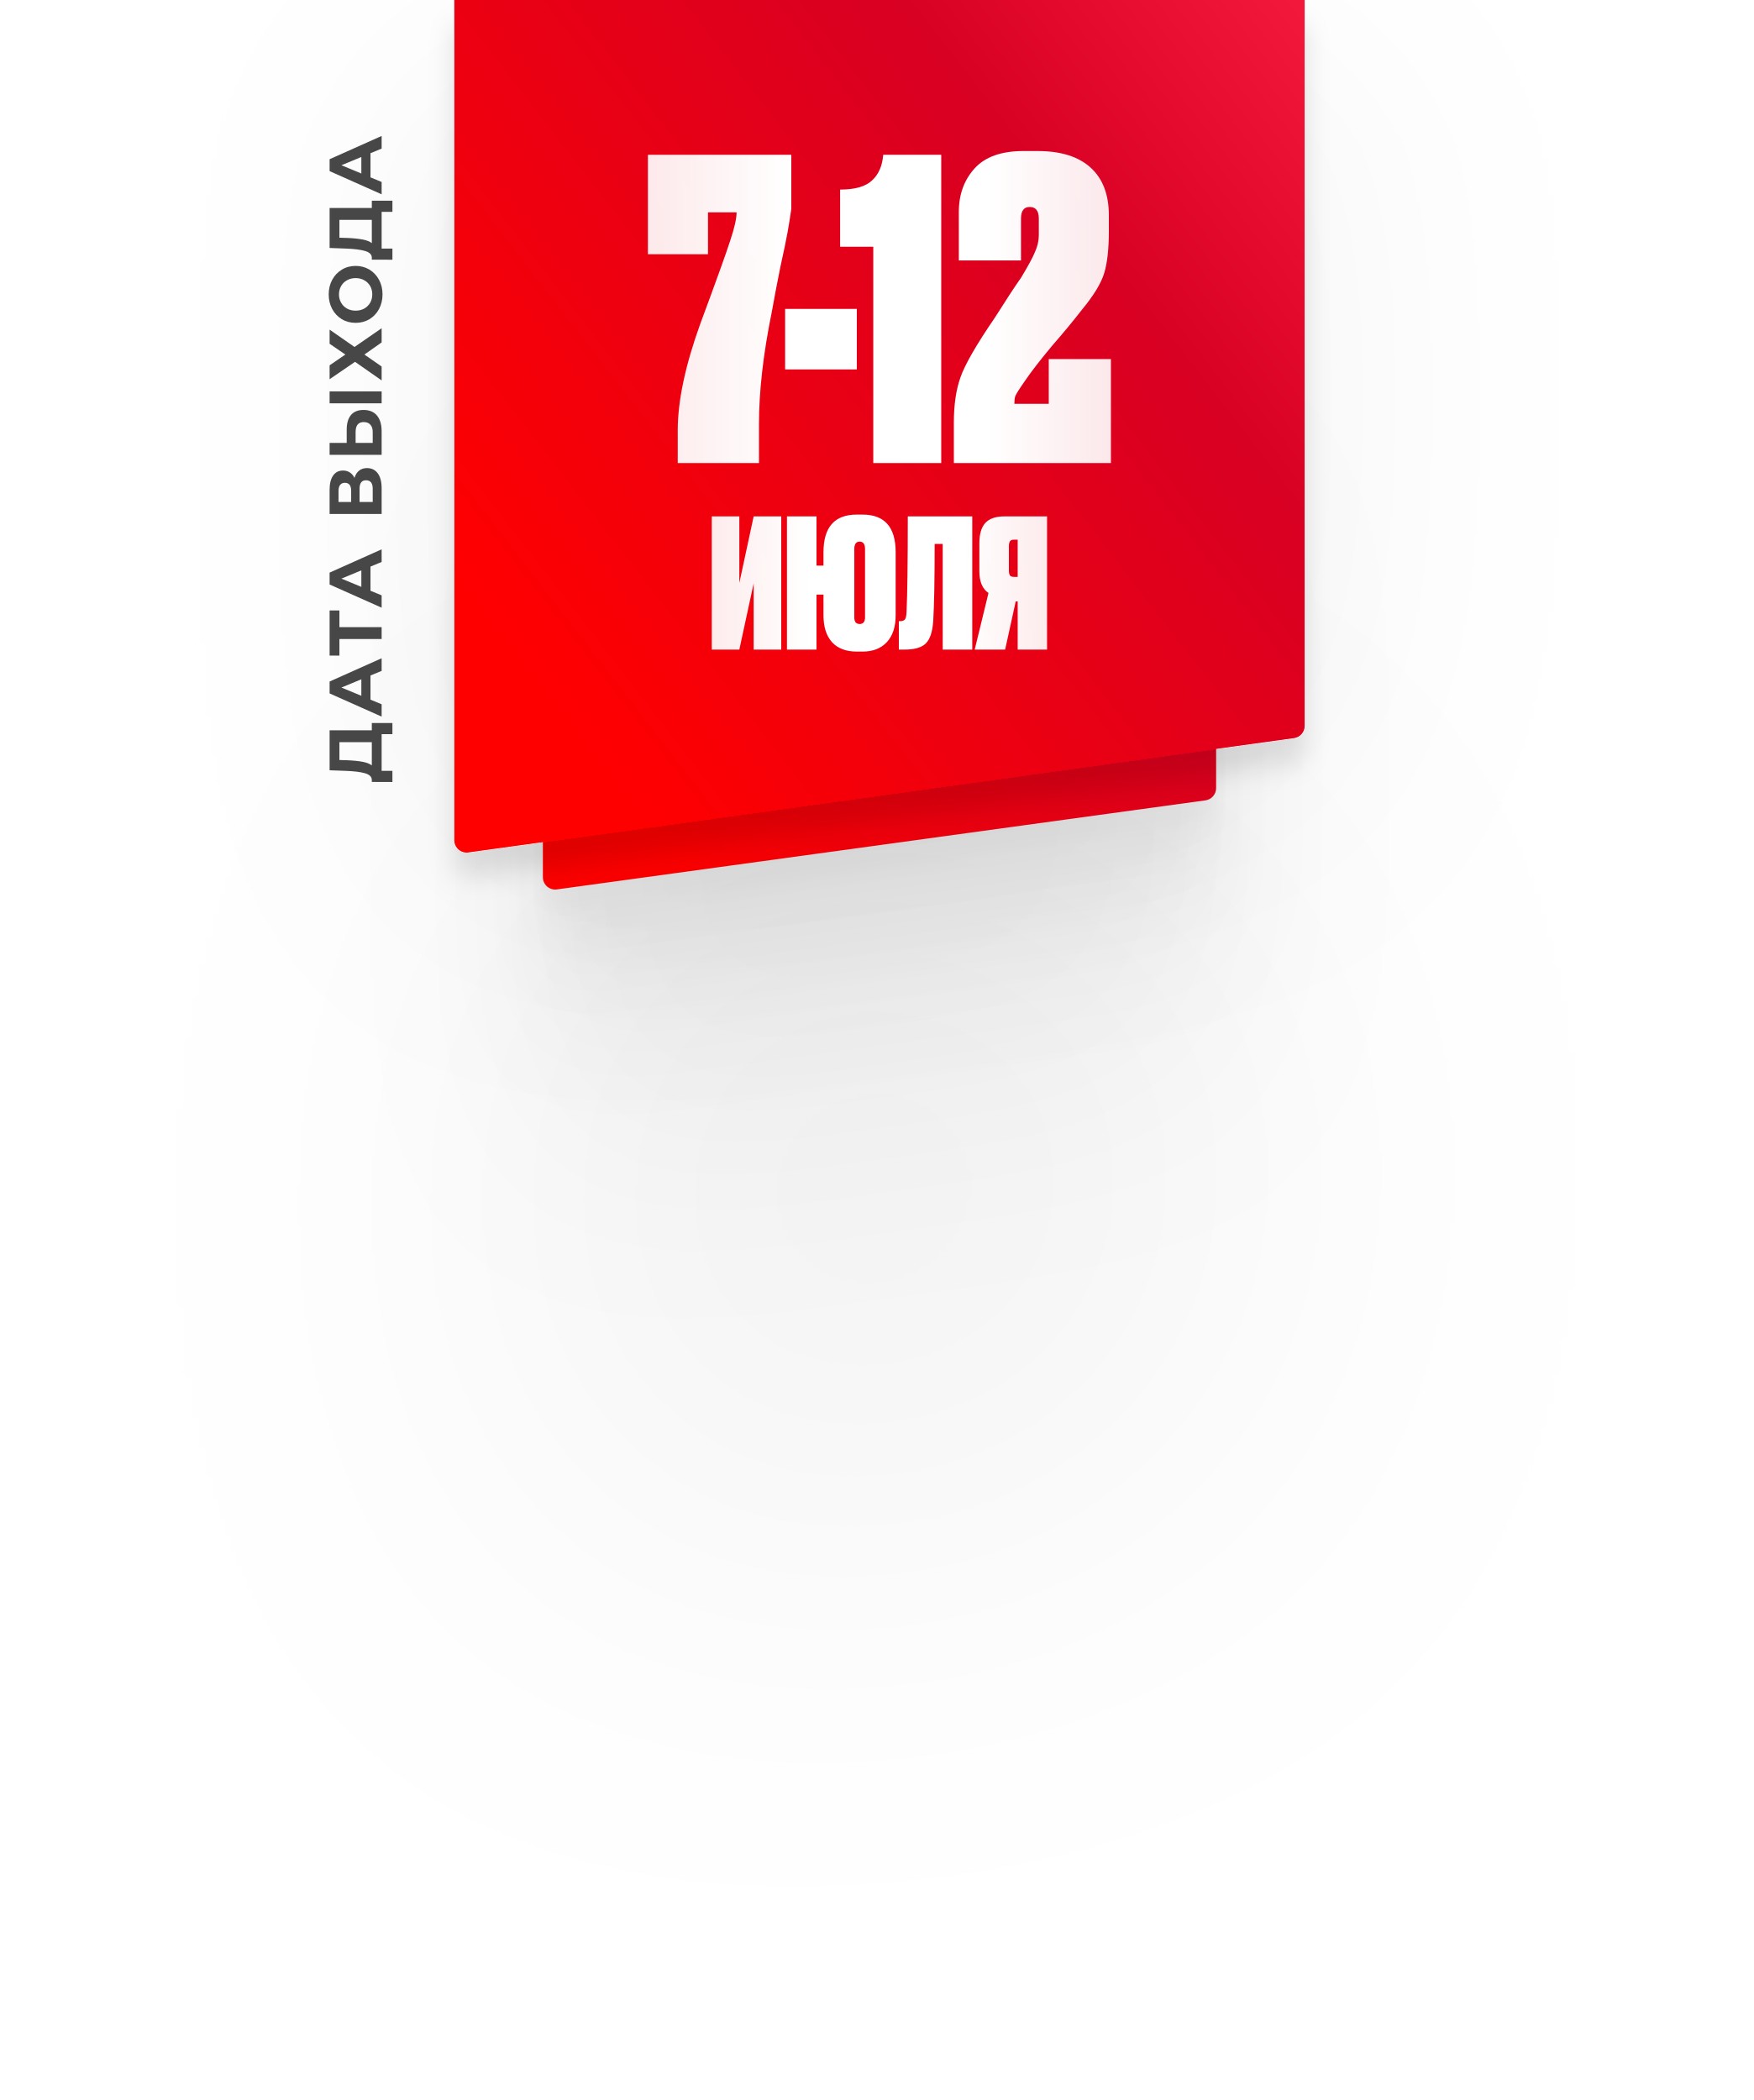
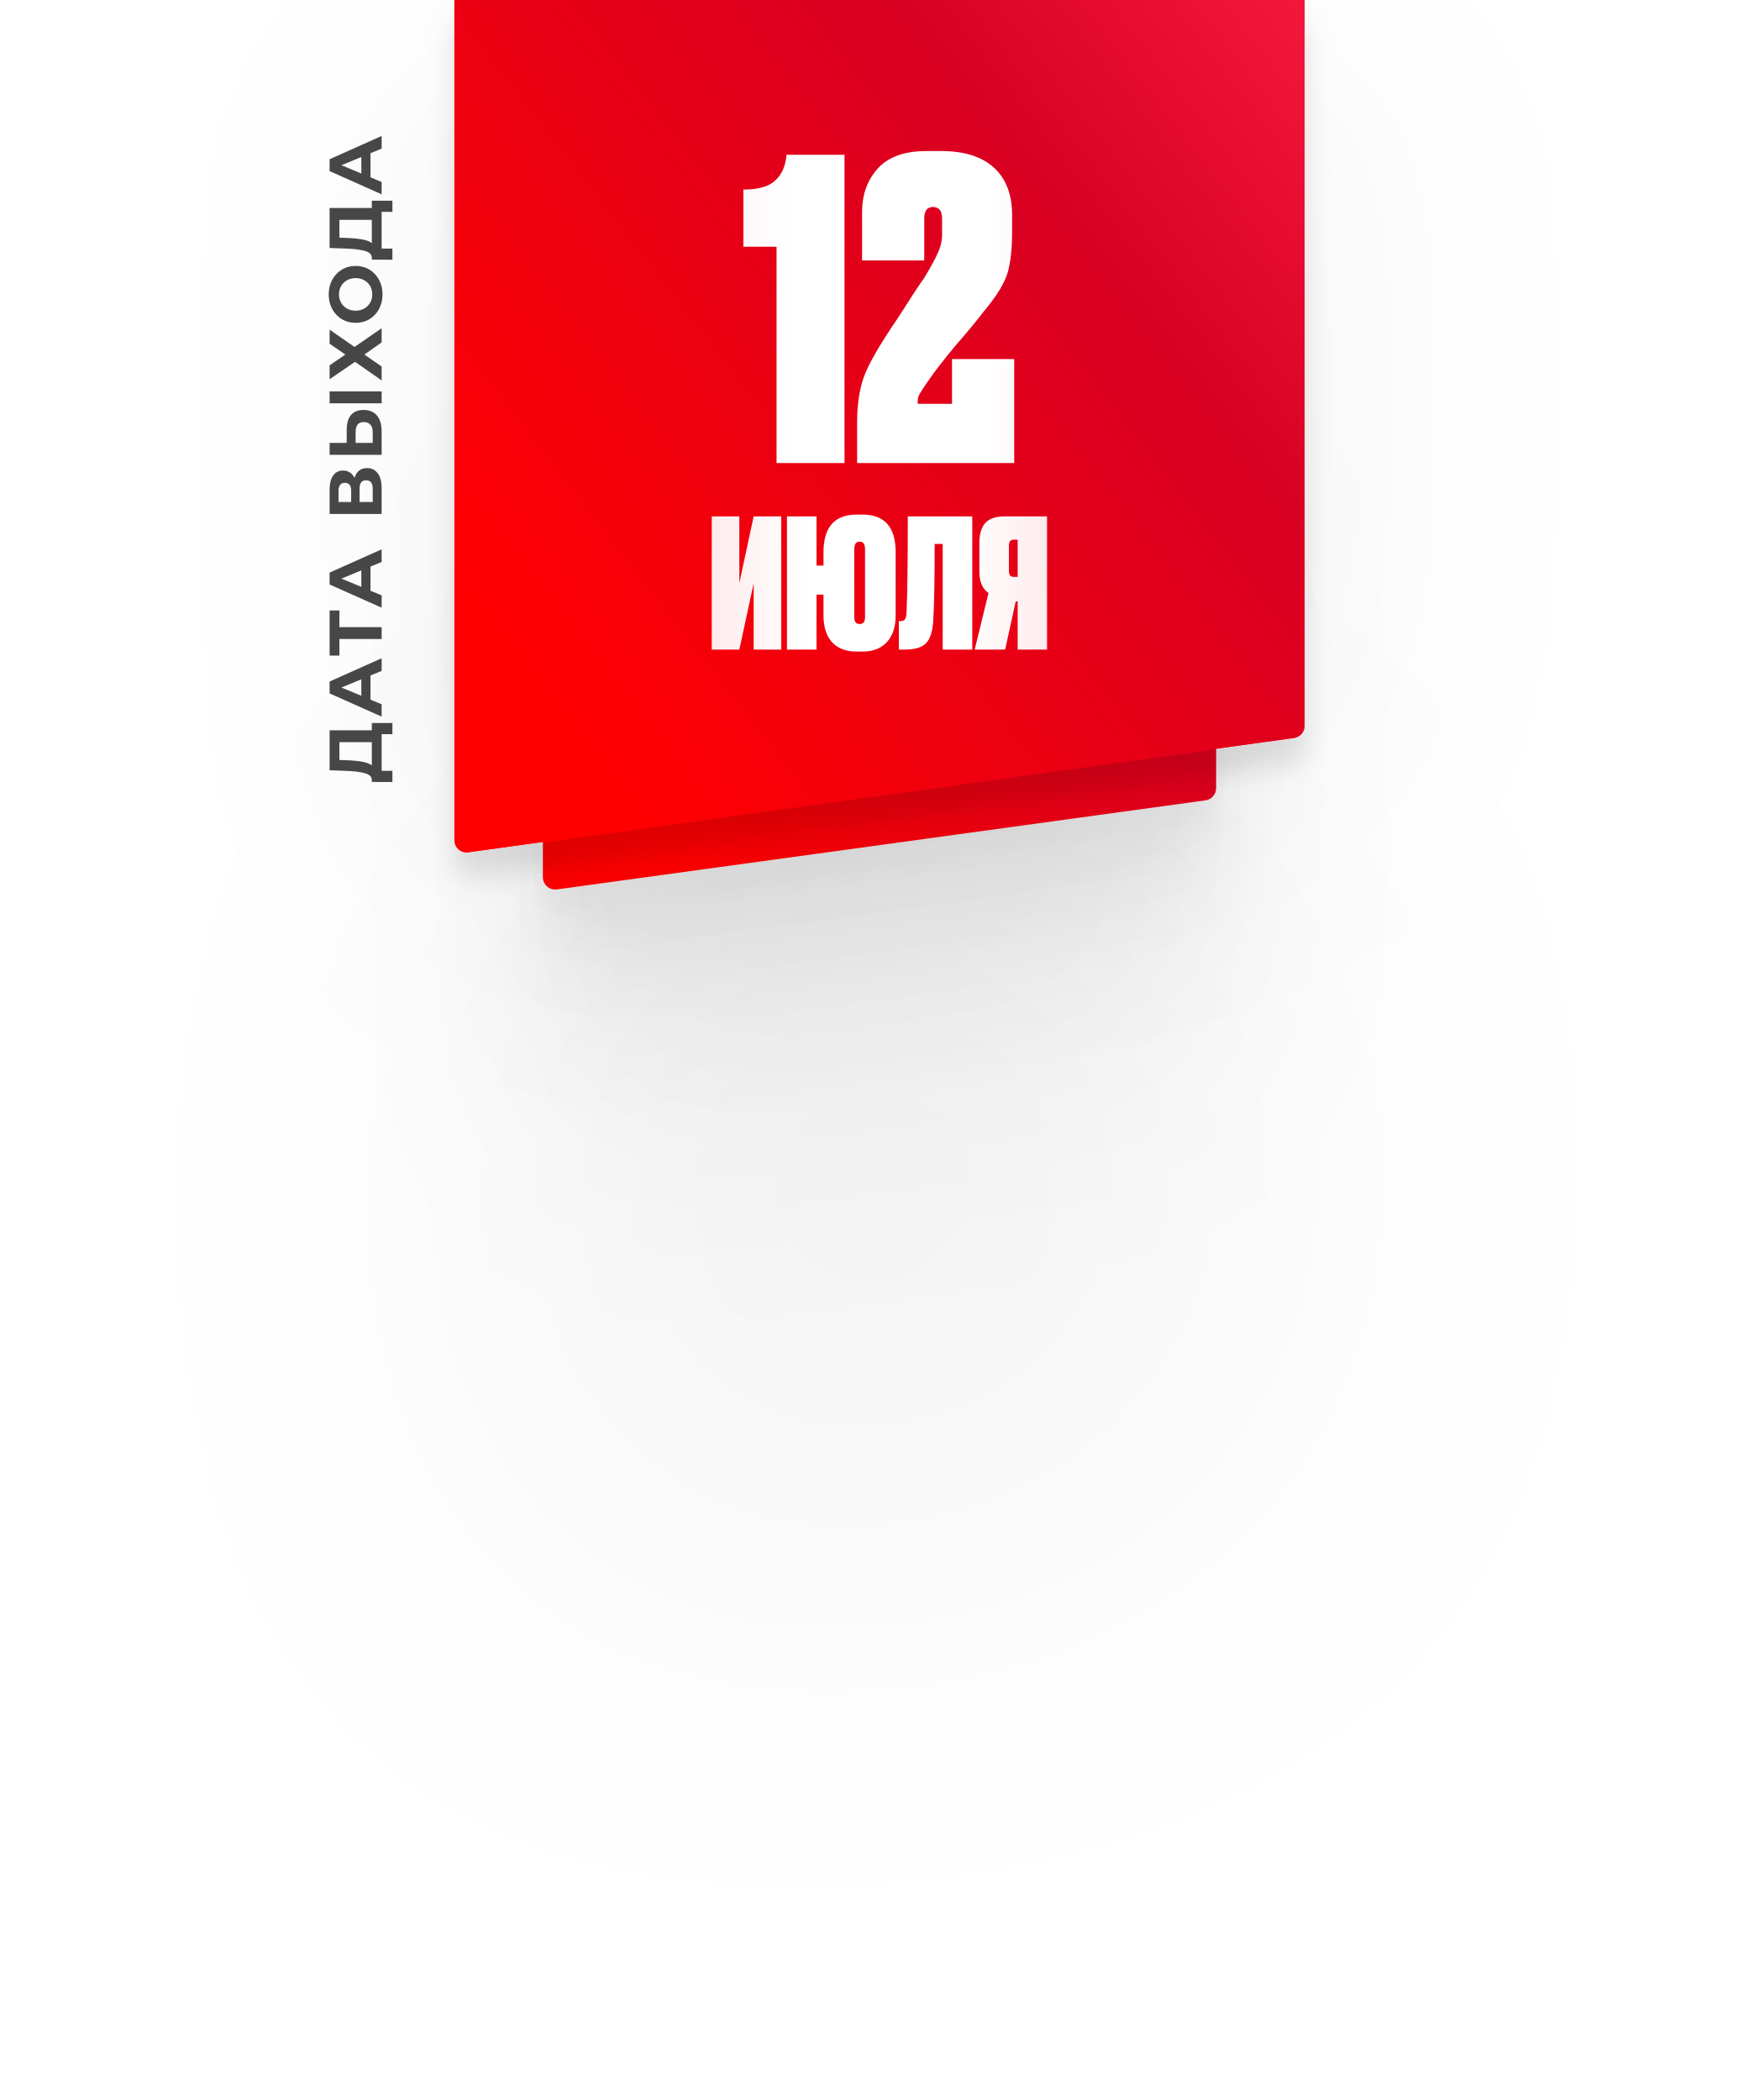
<svg xmlns="http://www.w3.org/2000/svg" width="283" height="339" viewBox="0 0 283 339" fill="none">
  <g filter="url(#filter0_dddddd_202_142)">
    <path d="M87.632 32.655C87.632 31.558 88.521 30.668 89.618 30.668H194.319C195.416 30.668 196.306 31.558 196.306 32.655V127.23C196.306 128.223 195.573 129.063 194.589 129.198L89.889 143.577C88.695 143.741 87.632 142.813 87.632 141.609V32.655Z" fill="url(#paint0_linear_202_142)" />
  </g>
  <g filter="url(#filter1_dd_202_142)">
    <path d="M73.333 -4.29C73.333 -5.387 74.222 -6.277 75.32 -6.277H208.618C209.716 -6.277 210.605 -5.387 210.605 -4.29V117.189C210.605 118.181 209.873 119.021 208.891 119.157L75.592 137.615C74.398 137.781 73.333 136.853 73.333 135.647V-4.29Z" fill="url(#paint1_linear_202_142)" />
  </g>
  <path d="M60.02 116.712L63.344 116.712L63.344 118.512L61.605 118.512L61.605 124.44L63.344 124.44L63.344 126.24L60.02 126.228L60.02 125.892C60.005 125.388 59.636 125.032 58.916 124.824C58.197 124.616 57.169 124.488 55.833 124.44L53.205 124.344L53.205 117.888L60.02 117.888L60.02 116.712ZM56.013 122.724C57.013 122.764 57.852 122.848 58.532 122.976C59.205 123.104 59.7 123.3 60.02 123.564L60.02 119.808L54.788 119.808L54.788 122.688L56.013 122.724ZM59.804 109.045L59.804 112.945L61.605 113.689L61.605 115.681L53.205 111.937L53.205 110.017L61.605 106.261L61.605 108.301L59.804 109.045ZM58.328 109.657L55.112 110.989L58.328 112.321L58.328 109.657ZM54.788 98.549L54.788 101.237L61.605 101.237L61.605 103.157L54.788 103.157L54.788 105.833L53.205 105.833L53.205 98.549L54.788 98.549ZM59.804 91.462L59.804 95.362L61.605 96.106L61.605 98.098L53.205 94.354L53.205 92.434L61.605 88.678L61.605 90.718L59.804 91.462ZM58.328 92.074L55.112 93.406L58.328 94.738L58.328 92.074ZM57.224 77.146C57.377 76.634 57.624 76.242 57.968 75.97C58.312 75.698 58.736 75.562 59.24 75.562C59.984 75.562 60.565 75.846 60.98 76.414C61.397 76.974 61.605 77.778 61.605 78.826L61.605 82.966L53.205 82.966L53.205 79.054C53.205 78.078 53.392 77.318 53.769 76.774C54.145 76.23 54.681 75.958 55.377 75.958C55.792 75.958 56.16 76.062 56.48 76.27C56.792 76.478 57.041 76.77 57.224 77.146ZM56.684 81.034L56.684 79.222C56.684 78.798 56.6 78.478 56.432 78.262C56.257 78.046 56.001 77.938 55.664 77.938C55.337 77.938 55.084 78.05 54.908 78.274C54.733 78.49 54.645 78.806 54.645 79.222L54.645 81.034L56.684 81.034ZM60.164 78.898C60.164 77.986 59.804 77.53 59.084 77.53C58.389 77.53 58.041 77.986 58.041 78.898L58.041 81.034L60.164 81.034L60.164 78.898ZM55.965 69.357C55.965 68.333 56.193 67.549 56.648 67.005C57.105 66.453 57.781 66.177 58.676 66.177C59.629 66.177 60.356 66.481 60.861 67.089C61.356 67.689 61.605 68.537 61.605 69.633L61.605 73.425L53.205 73.425L53.205 71.493L55.965 71.493L55.965 69.357ZM60.164 69.741C60.164 69.237 60.041 68.845 59.792 68.565C59.544 68.277 59.184 68.133 58.712 68.133C57.84 68.133 57.404 68.669 57.404 69.741L57.404 71.493L60.164 71.493L60.164 69.741ZM53.205 65.109L53.205 63.177L61.605 63.177L61.605 65.109L53.205 65.109ZM53.205 58.973L55.748 57.233L53.205 55.493L53.205 53.213L57.224 56.009L61.605 52.985L61.605 55.277L58.821 57.233L61.605 59.165L61.605 61.409L57.309 58.409L53.205 61.217L53.205 58.973ZM61.748 47.521C61.748 48.393 61.56 49.181 61.184 49.885C60.809 50.581 60.292 51.129 59.636 51.529C58.972 51.921 58.228 52.117 57.404 52.117C56.581 52.117 55.84 51.921 55.184 51.529C54.52 51.129 54.001 50.581 53.624 49.885C53.248 49.181 53.06 48.393 53.06 47.521C53.06 46.649 53.248 45.865 53.624 45.169C54.001 44.473 54.52 43.925 55.184 43.525C55.84 43.125 56.581 42.925 57.404 42.925C58.228 42.925 58.972 43.125 59.636 43.525C60.292 43.925 60.809 44.473 61.184 45.169C61.56 45.865 61.748 46.649 61.748 47.521ZM60.093 47.521C60.093 47.025 59.98 46.577 59.757 46.177C59.525 45.777 59.205 45.465 58.797 45.241C58.389 45.009 57.925 44.893 57.404 44.893C56.885 44.893 56.42 45.009 56.013 45.241C55.605 45.465 55.288 45.777 55.065 46.177C54.833 46.577 54.717 47.025 54.717 47.521C54.717 48.017 54.833 48.465 55.065 48.865C55.288 49.265 55.605 49.581 56.013 49.813C56.42 50.037 56.885 50.149 57.404 50.149C57.925 50.149 58.389 50.037 58.797 49.813C59.205 49.581 59.525 49.265 59.757 48.865C59.98 48.465 60.093 48.017 60.093 47.521ZM60.02 32.398L63.344 32.398L63.344 34.198L61.605 34.198L61.605 40.126L63.344 40.126L63.344 41.926L60.02 41.914L60.02 41.578C60.005 41.074 59.636 40.718 58.916 40.51C58.197 40.302 57.169 40.174 55.833 40.126L53.205 40.03L53.205 33.574L60.02 33.574L60.02 32.398ZM56.013 38.41C57.013 38.45 57.852 38.534 58.532 38.662C59.205 38.79 59.7 38.986 60.02 39.25L60.02 35.494L54.788 35.494L54.788 38.374L56.013 38.41ZM59.804 24.731L59.804 28.631L61.605 29.375L61.605 31.367L53.205 27.623L53.205 25.703L61.605 21.947L61.605 23.987L59.804 24.731ZM58.328 25.343L55.112 26.675L58.328 28.007L58.328 25.343Z" fill="#474747" />
-   <path d="M104.585 24.982H127.732V33.746C127.553 34.995 127.353 36.243 127.13 37.492C126.907 38.741 126.527 40.569 125.992 42.978C125.502 45.386 125.033 47.839 124.587 50.337C123.205 57.116 122.514 63.159 122.514 68.466V74.755H109.401V69.47C109.401 64.742 110.606 59.034 113.014 52.344C115.645 45.252 117.273 40.726 117.898 38.763C118.567 36.756 118.901 35.262 118.901 34.281H114.285V41.038H104.585V24.982ZM126.735 49.868H138.308V59.636H126.735V49.868ZM140.964 39.834H135.612V30.602C138.021 30.602 139.738 30.111 140.763 29.13C141.834 28.149 142.436 26.766 142.57 24.982H151.935V74.755H140.964V39.834ZM166.214 33.411C165.278 33.411 164.809 34.036 164.809 35.285V42.041H154.775V34.214C154.775 31.404 155.622 29.063 157.317 27.19C159.011 25.317 161.643 24.38 165.211 24.38H167.485C171.232 24.38 174.086 25.272 176.048 27.056C178.011 28.84 178.992 31.404 178.992 34.749V37.358C178.992 40.168 178.747 42.398 178.256 44.048C177.765 45.698 176.561 47.683 174.644 50.002C173.261 51.786 171.655 53.726 169.827 55.822C167.864 58.186 166.415 60.059 165.478 61.442C164.542 62.78 164.007 63.627 163.873 63.984C163.784 64.296 163.739 64.698 163.739 65.188H169.292V57.963H179.326V74.755H153.972V68.199C153.972 65.344 154.329 62.914 155.042 60.907C155.756 58.855 157.607 55.644 160.595 51.273C162.513 48.241 163.917 46.1 164.809 44.851C165.969 42.933 166.727 41.528 167.084 40.636C167.485 39.744 167.686 38.852 167.686 37.961V35.285C167.686 34.036 167.195 33.411 166.214 33.411Z" fill="url(#paint2_linear_202_142)" />
+   <path d="M125.35 39.834H119.998V30.602C122.406 30.602 124.123 30.111 125.149 29.13C126.22 28.149 126.822 26.766 126.956 24.982H136.321V74.755H125.35V39.834ZM150.6 33.411C149.664 33.411 149.195 34.036 149.195 35.285V42.041H139.16V34.214C139.16 31.404 140.008 29.063 141.703 27.19C143.397 25.317 146.029 24.38 149.597 24.38H151.871C155.618 24.38 158.472 25.272 160.434 27.056C162.397 28.84 163.378 31.404 163.378 34.749V37.358C163.378 40.168 163.133 42.398 162.642 44.048C162.151 45.698 160.947 47.683 159.029 50.002C157.647 51.786 156.041 53.726 154.213 55.822C152.25 58.186 150.801 60.059 149.864 61.442C148.928 62.78 148.392 63.627 148.259 63.984C148.169 64.296 148.125 64.698 148.125 65.188H153.677V57.963H163.712V74.755H138.358V68.199C138.358 65.344 138.714 62.914 139.428 60.907C140.142 58.855 141.992 55.644 144.981 51.273C146.898 48.241 148.303 46.1 149.195 44.851C150.355 42.933 151.113 41.528 151.47 40.636C151.871 39.744 152.072 38.852 152.072 37.961V35.285C152.072 34.036 151.581 33.411 150.6 33.411Z" fill="url(#paint2_linear_202_142)" />
  <path d="M119.344 83.358V94.111L121.657 83.358H126.109V104.865H121.657V94.169L119.344 104.865H114.893V83.358H119.344ZM144.578 89.139V99.343C144.578 101.193 144.106 102.629 143.162 103.651C142.218 104.672 140.917 105.183 139.259 105.183H138.305C136.571 105.183 135.241 104.682 134.316 103.68C133.391 102.658 132.929 101.213 132.929 99.343V95.99H131.801V104.865H127.032V83.358H131.801V91.307H132.929V89.139C132.929 85.092 134.721 83.069 138.305 83.069H139.23C142.796 83.069 144.578 85.092 144.578 89.139ZM139.635 99.661V88.648C139.635 87.838 139.346 87.433 138.768 87.433C138.19 87.433 137.901 87.838 137.901 88.648V99.661C137.901 100.374 138.19 100.731 138.768 100.731C139.346 100.731 139.635 100.374 139.635 99.661ZM146.334 98.823C146.469 95.952 146.537 90.796 146.537 83.358H156.943V104.865H152.174V87.809H150.873C150.873 93.591 150.796 97.744 150.641 100.268C150.526 101.984 150.131 103.178 149.456 103.853C148.801 104.527 147.645 104.865 145.987 104.865H145.091V100.268H145.322C145.708 100.268 145.968 100.162 146.103 99.951C146.238 99.719 146.315 99.343 146.334 98.823ZM164.275 97.089H163.957L162.252 104.865H157.338L159.563 95.73C158.581 95.055 158.089 93.889 158.089 92.232V87.694C158.089 86.229 158.407 85.14 159.043 84.427C159.698 83.714 160.729 83.358 162.136 83.358H169.016V104.865H164.275V97.089ZM164.275 93.128V87.116H163.697C163.37 87.116 163.148 87.202 163.032 87.376C162.917 87.549 162.859 87.819 162.859 88.185V92.088C162.859 92.454 162.917 92.724 163.032 92.897C163.148 93.051 163.37 93.128 163.697 93.128H164.275Z" fill="url(#paint3_linear_202_142)" />
  <defs>
    <filter id="filter0_dddddd_202_142" x="0.992" y="30.668" width="281.953" height="307.866" filterUnits="userSpaceOnUse" color-interpolation-filters="sRGB">
      <feFlood flood-opacity="0" result="BackgroundImageFix" />
      <feColorMatrix in="SourceAlpha" type="matrix" values="0 0 0 0 0 0 0 0 0 0 0 0 0 0 0 0 0 0 127 0" result="hardAlpha" />
      <feOffset dy="2.997" />
      <feGaussianBlur stdDeviation="1.199" />
      <feColorMatrix type="matrix" values="0 0 0 0 0 0 0 0 0 0 0 0 0 0 0 0 0 0 0.014 0" />
      <feBlend mode="normal" in2="BackgroundImageFix" result="effect1_dropShadow_202_142" />
      <feColorMatrix in="SourceAlpha" type="matrix" values="0 0 0 0 0 0 0 0 0 0 0 0 0 0 0 0 0 0 127 0" result="hardAlpha" />
      <feOffset dy="7.202" />
      <feGaussianBlur stdDeviation="2.881" />
      <feColorMatrix type="matrix" values="0 0 0 0 0 0 0 0 0 0 0 0 0 0 0 0 0 0 0.02 0" />
      <feBlend mode="normal" in2="effect1_dropShadow_202_142" result="effect2_dropShadow_202_142" />
      <feColorMatrix in="SourceAlpha" type="matrix" values="0 0 0 0 0 0 0 0 0 0 0 0 0 0 0 0 0 0 127 0" result="hardAlpha" />
      <feOffset dy="13.561" />
      <feGaussianBlur stdDeviation="5.424" />
      <feColorMatrix type="matrix" values="0 0 0 0 0 0 0 0 0 0 0 0 0 0 0 0 0 0 0.025 0" />
      <feBlend mode="normal" in2="effect2_dropShadow_202_142" result="effect3_dropShadow_202_142" />
      <feColorMatrix in="SourceAlpha" type="matrix" values="0 0 0 0 0 0 0 0 0 0 0 0 0 0 0 0 0 0 127 0" result="hardAlpha" />
      <feOffset dy="24.19" />
      <feGaussianBlur stdDeviation="9.676" />
      <feColorMatrix type="matrix" values="0 0 0 0 0 0 0 0 0 0 0 0 0 0 0 0 0 0 0.03 0" />
      <feBlend mode="normal" in2="effect3_dropShadow_202_142" result="effect4_dropShadow_202_142" />
      <feColorMatrix in="SourceAlpha" type="matrix" values="0 0 0 0 0 0 0 0 0 0 0 0 0 0 0 0 0 0 127 0" result="hardAlpha" />
      <feOffset dy="45.245" />
      <feGaussianBlur stdDeviation="18.098" />
      <feColorMatrix type="matrix" values="0 0 0 0 0 0 0 0 0 0 0 0 0 0 0 0 0 0 0.036 0" />
      <feBlend mode="normal" in2="effect4_dropShadow_202_142" result="effect5_dropShadow_202_142" />
      <feColorMatrix in="SourceAlpha" type="matrix" values="0 0 0 0 0 0 0 0 0 0 0 0 0 0 0 0 0 0 127 0" result="hardAlpha" />
      <feOffset dy="108.299" />
      <feGaussianBlur stdDeviation="43.32" />
      <feColorMatrix type="matrix" values="0 0 0 0 0 0 0 0 0 0 0 0 0 0 0 0 0 0 0.05 0" />
      <feBlend mode="normal" in2="effect5_dropShadow_202_142" result="effect6_dropShadow_202_142" />
      <feBlend mode="normal" in="SourceGraphic" in2="effect6_dropShadow_202_142" result="shape" />
    </filter>
    <filter id="filter1_dd_202_142" x="24.598" y="-50.68" width="234.742" height="241.381" filterUnits="userSpaceOnUse" color-interpolation-filters="sRGB">
      <feFlood flood-opacity="0" result="BackgroundImageFix" />
      <feColorMatrix in="SourceAlpha" type="matrix" values="0 0 0 0 0 0 0 0 0 0 0 0 0 0 0 0 0 0 127 0" result="hardAlpha" />
      <feOffset dy="4.332" />
      <feGaussianBlur stdDeviation="24.367" />
      <feComposite in2="hardAlpha" operator="out" />
      <feColorMatrix type="matrix" values="0 0 0 0 0 0 0 0 0 0 0 0 0 0 0 0 0 0 0.05 0" />
      <feBlend mode="normal" in2="BackgroundImageFix" result="effect1_dropShadow_202_142" />
      <feColorMatrix in="SourceAlpha" type="matrix" values="0 0 0 0 0 0 0 0 0 0 0 0 0 0 0 0 0 0 127 0" result="hardAlpha" />
      <feOffset dy="4" />
      <feGaussianBlur stdDeviation="2" />
      <feComposite in2="hardAlpha" operator="out" />
      <feColorMatrix type="matrix" values="0 0 0 0 0 0 0 0 0 0 0 0 0 0 0 0 0 0 0.11 0" />
      <feBlend mode="normal" in2="effect1_dropShadow_202_142" result="effect2_dropShadow_202_142" />
      <feBlend mode="normal" in="SourceGraphic" in2="effect2_dropShadow_202_142" result="shape" />
    </filter>
    <linearGradient id="paint0_linear_202_142" x1="272.92" y1="-27.285" x2="90.984" y2="114.628" gradientUnits="userSpaceOnUse">
      <stop stop-color="#D80023" />
      <stop offset="0.37" stop-color="#FC2144" />
      <stop offset="0.605" stop-color="#D80023" />
      <stop offset="1" stop-color="#FF0000" />
    </linearGradient>
    <linearGradient id="paint1_linear_202_142" x1="307.381" y1="-80.091" x2="76.127" y2="98.8" gradientUnits="userSpaceOnUse">
      <stop stop-color="#D80023" />
      <stop offset="0.37" stop-color="#FC2144" />
      <stop offset="0.605" stop-color="#D80023" />
      <stop offset="1" stop-color="#FF0000" />
    </linearGradient>
    <linearGradient id="paint2_linear_202_142" x1="209.621" y1="52.01" x2="74.081" y2="52.01" gradientUnits="userSpaceOnUse">
      <stop stop-color="white" stop-opacity="0.77" />
      <stop offset="0.37" stop-color="white" />
      <stop offset="0.605" stop-color="white" />
      <stop offset="1" stop-color="white" stop-opacity="0.8" />
    </linearGradient>
    <linearGradient id="paint3_linear_202_142" x1="194.704" y1="95.099" x2="89.05" y2="95.099" gradientUnits="userSpaceOnUse">
      <stop stop-color="white" stop-opacity="0.77" />
      <stop offset="0.37" stop-color="white" />
      <stop offset="0.605" stop-color="white" />
      <stop offset="1" stop-color="white" stop-opacity="0.8" />
    </linearGradient>
  </defs>
</svg>
